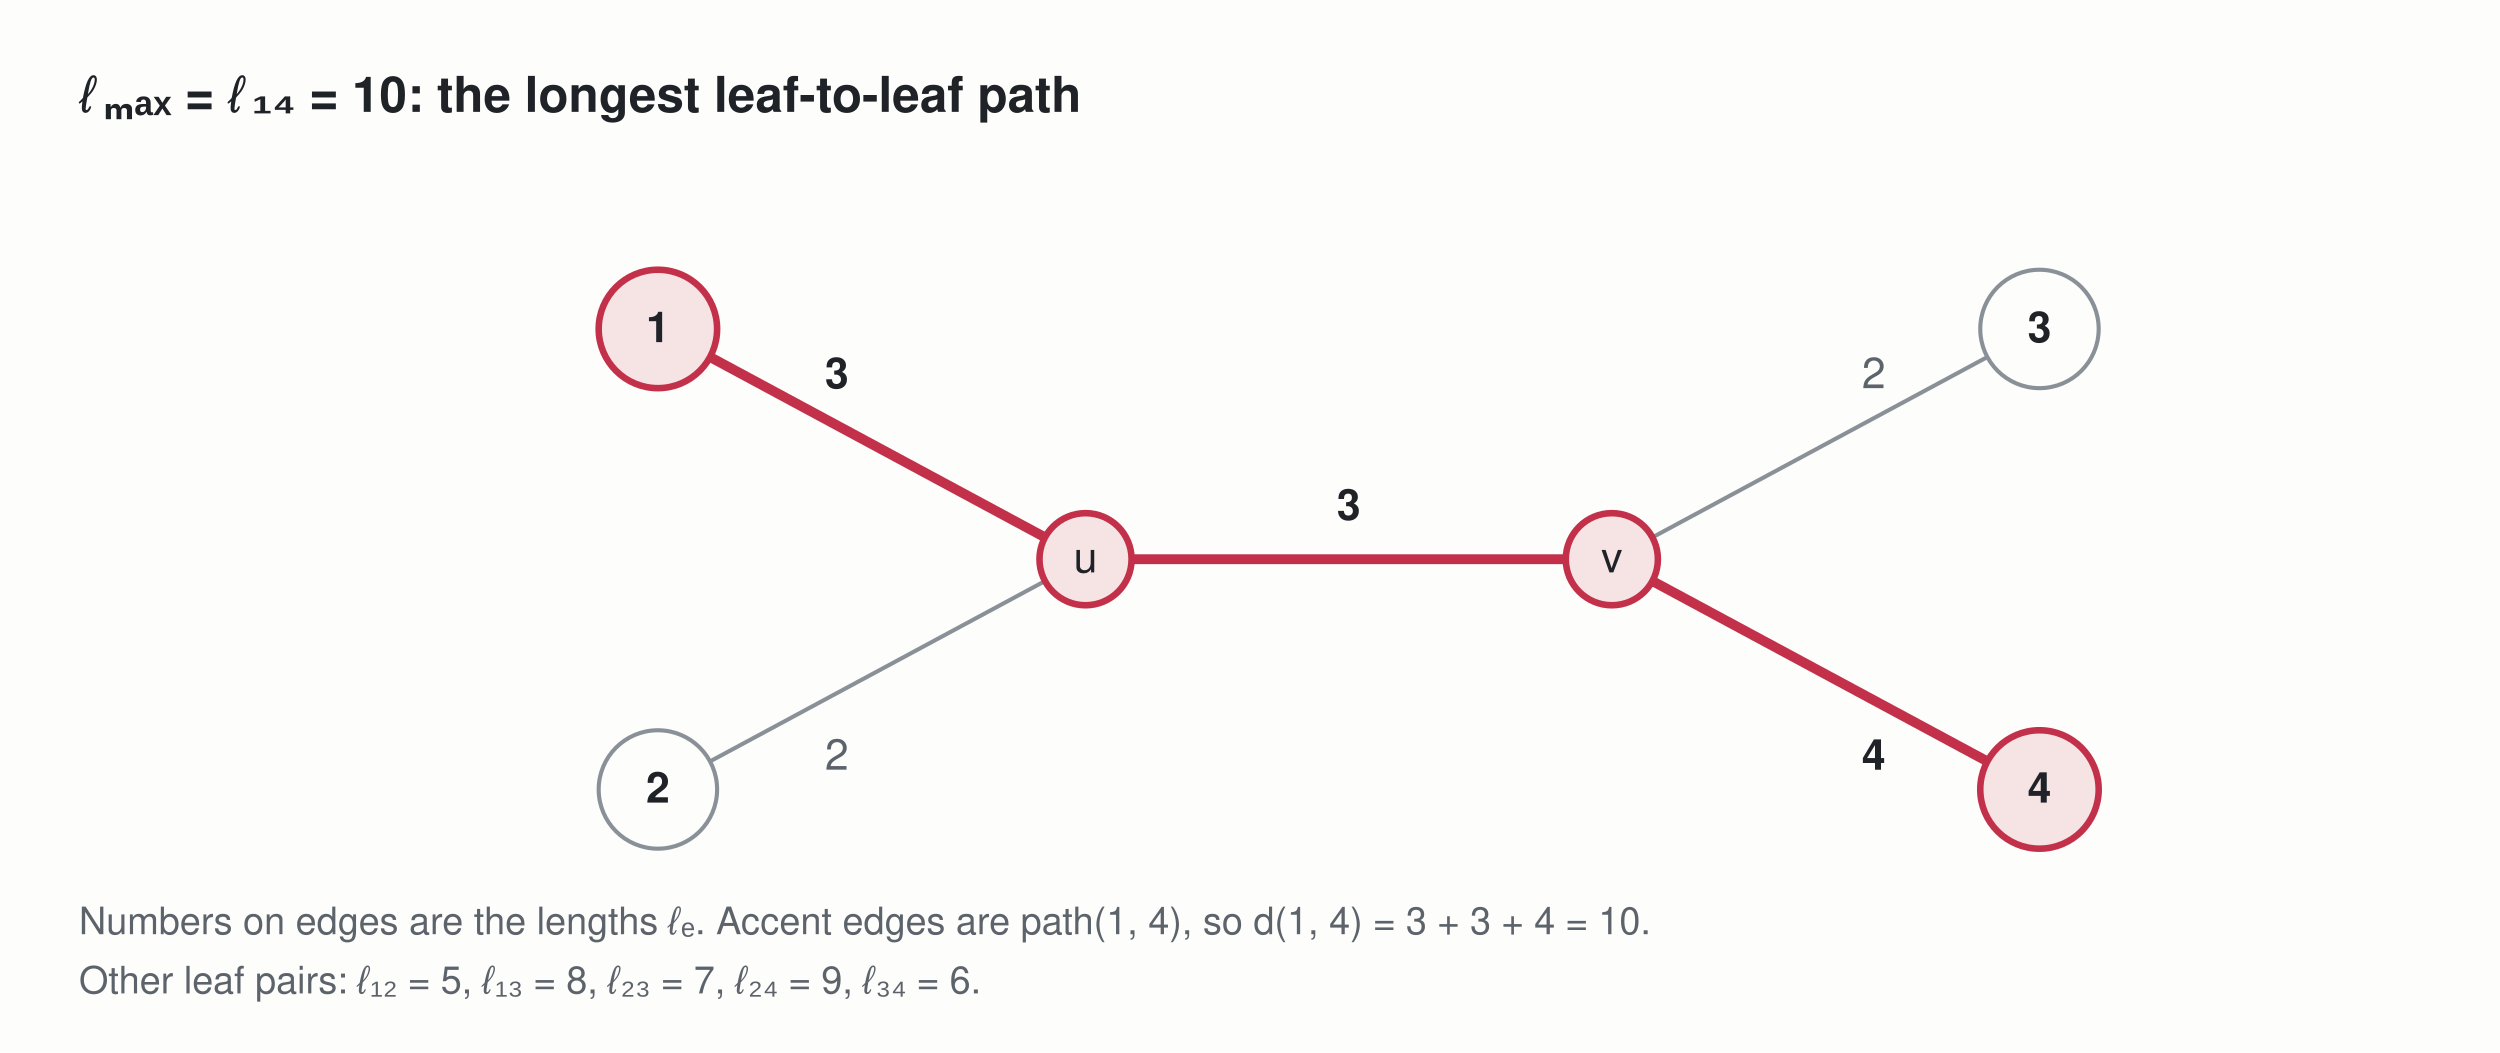
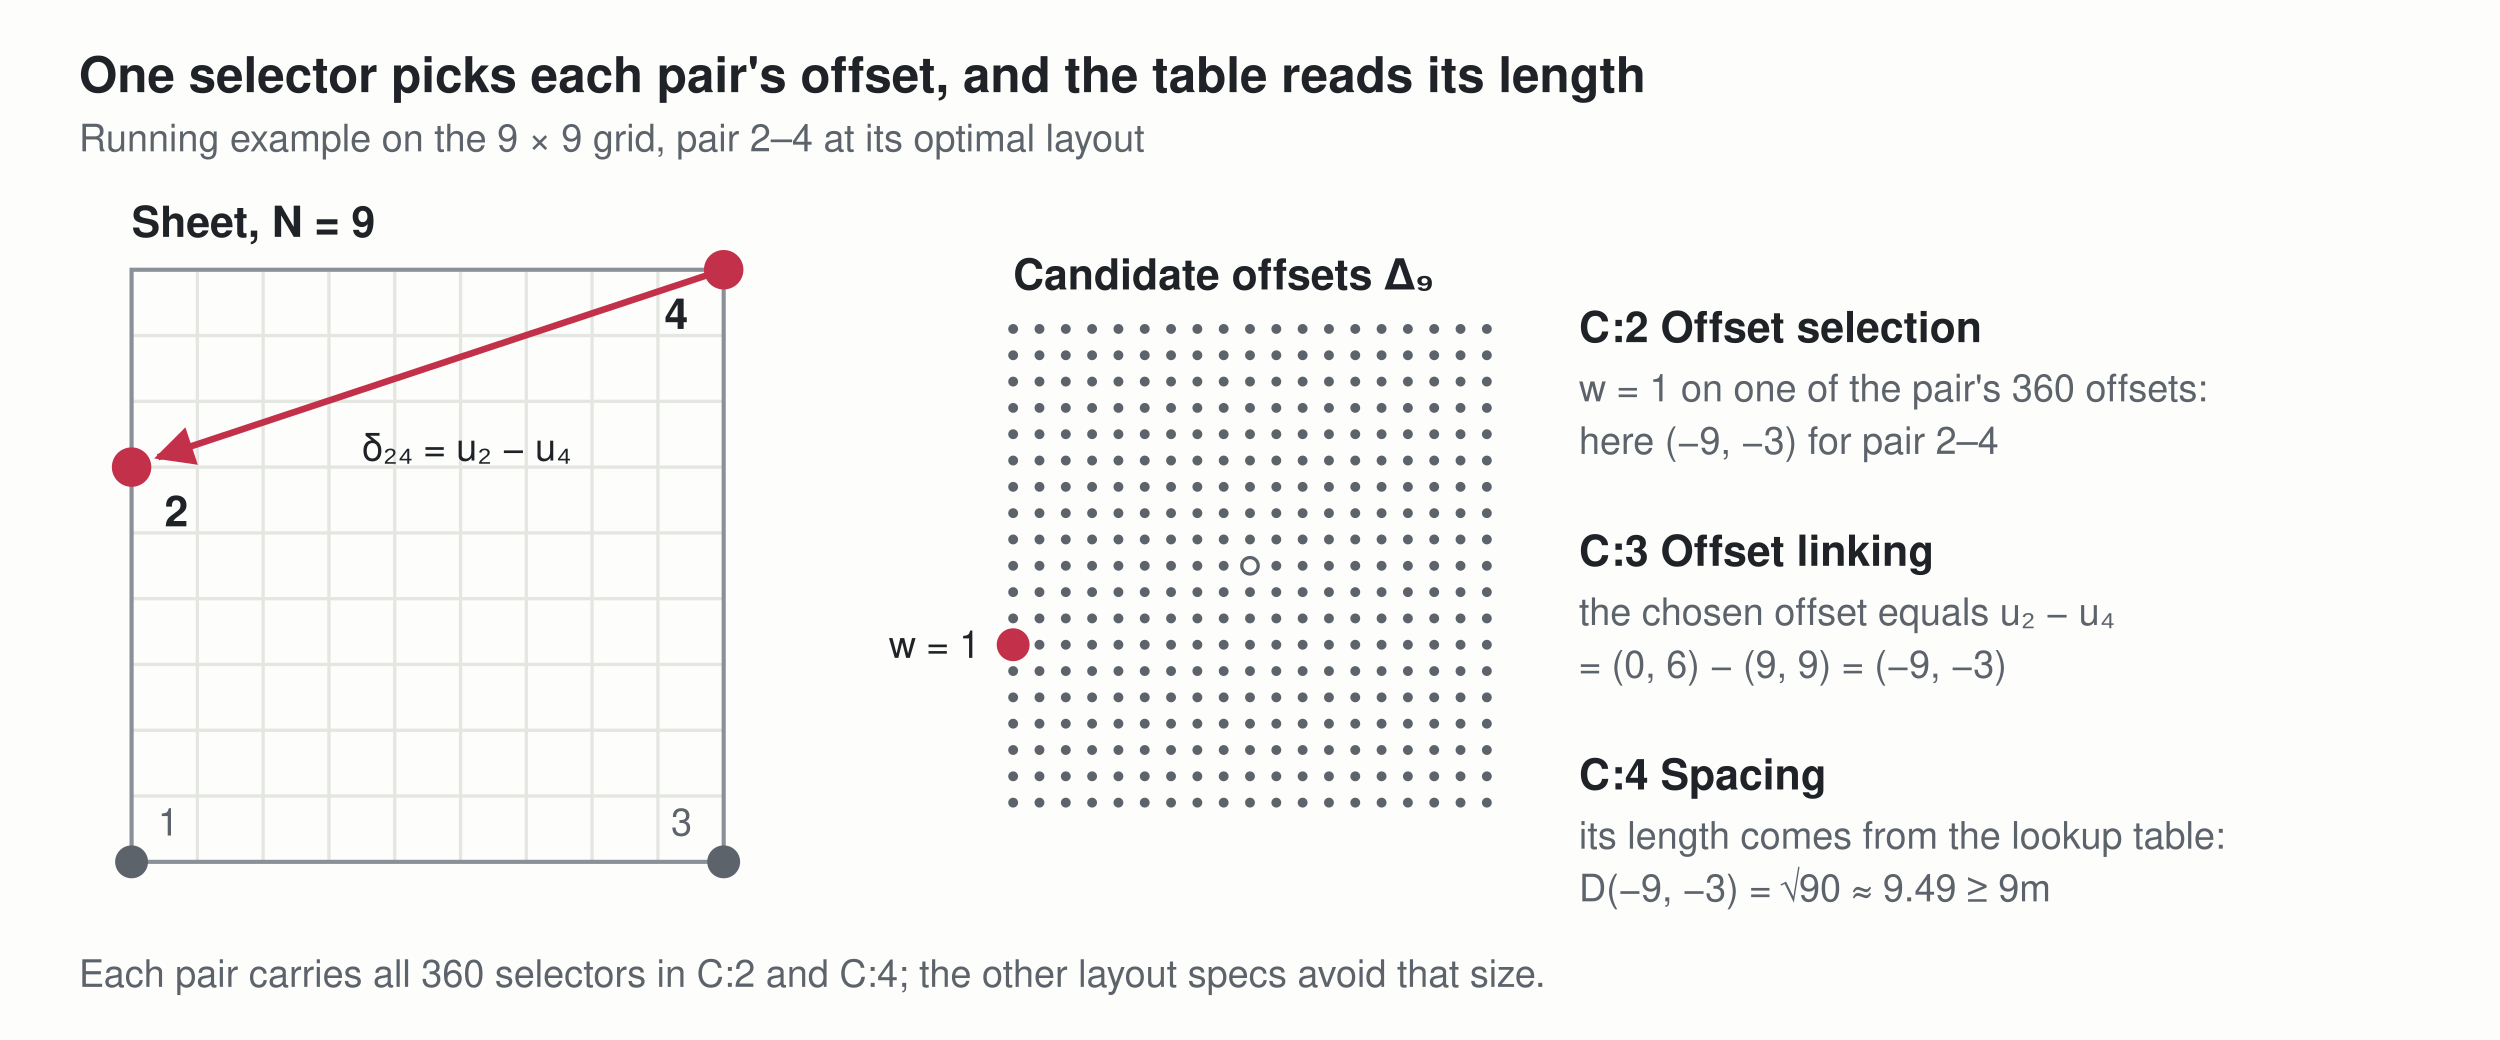
- <svg xmlns="http://www.w3.org/2000/svg" width="760" height="320" font-family="Archivo, -apple-system, system-ui, 'Segoe UI', Helvetica, Arial, sans-serif" viewBox="0 0 760 320" role="img" aria-label="The longest leaf path runs from leaf 1 to leaf 4 and has length 10" font-size="13">
-   <rect x="0" y="0" width="760" height="320" fill="#fdfdfb" />
-   <text data-claude-text-id="title" x="24" y="34" font-size="15" font-weight="600" fill="#1f2328">ℓₘₐₓ = ℓ₁₄ = 10: the longest leaf-to-leaf path</text>
-   <g data-claude-anchor="edges">
-     <line x1="215.848" y1="108.534" x2="317.673" y2="163.363" stroke="#c2304a" stroke-width="3" />
-     <line x1="215.848" y1="231.466" x2="317.673" y2="176.637" stroke="#8a9097" stroke-width="1.25" />
-     <line x1="344" y1="170" x2="476" y2="170" stroke="#c2304a" stroke-width="3" />
-     <line x1="502.327" y1="163.363" x2="604.152" y2="108.534" stroke="#8a9097" stroke-width="1.25" />
-     <line x1="502.327" y1="176.637" x2="604.152" y2="231.466" stroke="#c2304a" stroke-width="3" />
-   </g>
-   <g data-claude-anchor="edge-lengths">
-     <text data-claude-text-id="len-1u" x="258" y="118" text-anchor="end" font-weight="600" fill="#1f2328">3</text>
-     <text data-claude-text-id="len-2u" x="258" y="234" text-anchor="end" fill="#5d636b">2</text>
-     <text data-claude-text-id="len-uv" x="410" y="158" text-anchor="middle" font-weight="600" fill="#1f2328">3</text>
-     <text data-claude-text-id="len-v3" x="566" y="118" fill="#5d636b">2</text>
-     <text data-claude-text-id="len-v4" x="566" y="234" font-weight="600" fill="#1f2328">4</text>
-   </g>
-   <g data-claude-anchor="leaf-1">
-     <circle cx="200" cy="100" r="18" fill="#c2304a" fill-opacity="0.12" stroke="#c2304a" stroke-width="2" />
-     <text data-claude-text-id="leaf-1" x="200" y="104" text-anchor="middle" font-weight="600" fill="#1f2328">1</text>
-   </g>
-   <g data-claude-anchor="leaf-2">
-     <circle cx="200" cy="240" r="18" fill="none" fill-opacity="1" stroke="#8a9097" stroke-width="1.25" />
-     <text data-claude-text-id="leaf-2" x="200" y="244" text-anchor="middle" font-weight="600" fill="#1f2328">2</text>
-   </g>
-   <g data-claude-anchor="vertex-u">
-     <circle cx="330" cy="170" r="14" fill="#c2304a" fill-opacity="0.12" stroke="#c2304a" stroke-width="2" />
-     <text data-claude-text-id="vertex-u" x="330" y="174" text-anchor="middle" fill="#1f2328">u</text>
-   </g>
-   <g data-claude-anchor="vertex-v">
-     <circle cx="490" cy="170" r="14" fill="#c2304a" fill-opacity="0.12" stroke="#c2304a" stroke-width="2" />
-     <text data-claude-text-id="vertex-v" x="490" y="174" text-anchor="middle" fill="#1f2328">v</text>
-   </g>
-   <g data-claude-anchor="leaf-3">
-     <circle cx="620" cy="100" r="18" fill="none" fill-opacity="1" stroke="#8a9097" stroke-width="1.25" />
-     <text data-claude-text-id="leaf-3" x="620" y="104" text-anchor="middle" font-weight="600" fill="#1f2328">3</text>
-   </g>
-   <g data-claude-anchor="leaf-4">
-     <circle cx="620" cy="240" r="18" fill="#c2304a" fill-opacity="0.12" stroke="#c2304a" stroke-width="2" />
-     <text data-claude-text-id="leaf-4" x="620" y="244" text-anchor="middle" font-weight="600" fill="#1f2328">4</text>
-   </g>
-   <text data-claude-text-id="note-path" x="24" y="284" font-size="11.5" fill="#5d636b">Numbers on edges are the lengths ℓₑ. Accent edges are path(1, 4), so d(1, 4) = 3 + 3 + 4 = 10.</text>
-   <text data-claude-text-id="note-others" x="24" y="302" font-size="11.5" fill="#5d636b">Other leaf pairs: ℓ₁₂ = 5, ℓ₁₃ = 8, ℓ₂₃ = 7, ℓ₂₄ = 9, ℓ₃₄ = 6.</text>
+ <svg xmlns="http://www.w3.org/2000/svg" width="760" height="316" font-family="Archivo, -apple-system, system-ui, 'Segoe UI', Helvetica, Arial, sans-serif" viewBox="0 0 760 316" role="img" aria-label="One selector picks the offset of each pair, and the table reads its length" font-size="13">
+   <rect x="0" y="0" width="760" height="316" fill="#fdfdfb" />
+   <defs>
+     <marker id="sel-arrow" viewBox="0 0 10 10" refX="9" refY="5" markerWidth="6" markerHeight="6" orient="auto-start-reverse">
+       <path d="M0 0L10 5L0 10z" fill="#c2304a" />
+     </marker>
+   </defs>
+   <text data-claude-text-id="title" x="24" y="28" font-size="15" font-weight="600" fill="#1f2328">One selector picks each pair's offset, and the table reads its length</text>
+   <text data-claude-text-id="subtitle" x="24" y="46" font-size="11.5" fill="#5d636b">Running example on the 9 × 9 grid, pair 2–4 at its optimal layout</text>
+   <text data-claude-text-id="sheet-title" x="40" y="72" font-weight="600" fill="#1f2328">Sheet, N = 9</text>
+   <g data-claude-anchor="sheet">
+     <line x1="40" y1="262" x2="40" y2="82" stroke="#e3e6e1" />
+     <line x1="60" y1="262" x2="60" y2="82" stroke="#e3e6e1" />
+     <line x1="80" y1="262" x2="80" y2="82" stroke="#e3e6e1" />
+     <line x1="100" y1="262" x2="100" y2="82" stroke="#e3e6e1" />
+     <line x1="120" y1="262" x2="120" y2="82" stroke="#e3e6e1" />
+     <line x1="140" y1="262" x2="140" y2="82" stroke="#e3e6e1" />
+     <line x1="160" y1="262" x2="160" y2="82" stroke="#e3e6e1" />
+     <line x1="180" y1="262" x2="180" y2="82" stroke="#e3e6e1" />
+     <line x1="200" y1="262" x2="200" y2="82" stroke="#e3e6e1" />
+     <line x1="220" y1="262" x2="220" y2="82" stroke="#e3e6e1" />
+     <line x1="40" y1="262" x2="220" y2="262" stroke="#e3e6e1" />
+     <line x1="40" y1="242" x2="220" y2="242" stroke="#e3e6e1" />
+     <line x1="40" y1="222" x2="220" y2="222" stroke="#e3e6e1" />
+     <line x1="40" y1="202" x2="220" y2="202" stroke="#e3e6e1" />
+     <line x1="40" y1="182" x2="220" y2="182" stroke="#e3e6e1" />
+     <line x1="40" y1="162" x2="220" y2="162" stroke="#e3e6e1" />
+     <line x1="40" y1="142" x2="220" y2="142" stroke="#e3e6e1" />
+     <line x1="40" y1="122" x2="220" y2="122" stroke="#e3e6e1" />
+     <line x1="40" y1="102" x2="220" y2="102" stroke="#e3e6e1" />
+     <line x1="40" y1="82" x2="220" y2="82" stroke="#e3e6e1" />
+     <rect x="40" y="82" width="180" height="180" fill="none" stroke="#8a9097" stroke-width="1.25" />
+   </g>
+   <g data-claude-anchor="offset-arrow">
+     <line x1="220" y1="82" x2="48" y2="139" stroke="#c2304a" stroke-width="2" marker-end="url(#sel-arrow)" />
+     <text data-claude-text-id="arrow-label" x="110" y="140" font-size="11.5" fill="#1f2328">δ₂₄ = u₂ − u₄</text>
+   </g>
+   <g data-claude-anchor="leaves">
+     <circle cx="40" cy="262" r="5" fill="#5d636b" />
+     <circle cx="220" cy="262" r="5" fill="#5d636b" />
+     <circle cx="40" cy="142" r="6" fill="#c2304a" />
+     <circle cx="220" cy="82" r="6" fill="#c2304a" />
+     <text data-claude-text-id="leaf-1" x="48" y="254" font-size="11.5" fill="#5d636b">1</text>
+     <text data-claude-text-id="leaf-2" x="50" y="160" font-weight="600" fill="#1f2328">2</text>
+     <text data-claude-text-id="leaf-3" x="204" y="254" font-size="11.5" fill="#5d636b">3</text>
+     <text data-claude-text-id="leaf-4" x="202" y="100" font-weight="600" fill="#1f2328">4</text>
+   </g>
+   <text data-claude-text-id="offsets-title" x="308" y="88" font-weight="600" fill="#1f2328">Candidate offsets Δ₉</text>
+   <g data-claude-anchor="offsets">
+     <circle cx="308" cy="244" r="1.5" fill="#5d636b" />
+     <circle cx="308" cy="236" r="1.5" fill="#5d636b" />
+     <circle cx="308" cy="228" r="1.5" fill="#5d636b" />
+     <circle cx="308" cy="220" r="1.5" fill="#5d636b" />
+     <circle cx="308" cy="212" r="1.5" fill="#5d636b" />
+     <circle cx="308" cy="204" r="1.5" fill="#5d636b" />
+     <circle cx="308" cy="196" r="1.5" fill="#5d636b" />
+     <circle cx="308" cy="188" r="1.5" fill="#5d636b" />
+     <circle cx="308" cy="180" r="1.5" fill="#5d636b" />
+     <circle cx="308" cy="172" r="1.5" fill="#5d636b" />
+     <circle cx="308" cy="164" r="1.5" fill="#5d636b" />
+     <circle cx="308" cy="156" r="1.5" fill="#5d636b" />
+     <circle cx="308" cy="148" r="1.5" fill="#5d636b" />
+     <circle cx="308" cy="140" r="1.5" fill="#5d636b" />
+     <circle cx="308" cy="132" r="1.5" fill="#5d636b" />
+     <circle cx="308" cy="124" r="1.5" fill="#5d636b" />
+     <circle cx="308" cy="116" r="1.5" fill="#5d636b" />
+     <circle cx="308" cy="108" r="1.5" fill="#5d636b" />
+     <circle cx="308" cy="100" r="1.5" fill="#5d636b" />
+     <circle cx="316" cy="244" r="1.5" fill="#5d636b" />
+     <circle cx="316" cy="236" r="1.5" fill="#5d636b" />
+     <circle cx="316" cy="228" r="1.5" fill="#5d636b" />
+     <circle cx="316" cy="220" r="1.5" fill="#5d636b" />
+     <circle cx="316" cy="212" r="1.5" fill="#5d636b" />
+     <circle cx="316" cy="204" r="1.5" fill="#5d636b" />
+     <circle cx="316" cy="196" r="1.5" fill="#5d636b" />
+     <circle cx="316" cy="188" r="1.5" fill="#5d636b" />
+     <circle cx="316" cy="180" r="1.5" fill="#5d636b" />
+     <circle cx="316" cy="172" r="1.5" fill="#5d636b" />
+     <circle cx="316" cy="164" r="1.5" fill="#5d636b" />
+     <circle cx="316" cy="156" r="1.5" fill="#5d636b" />
+     <circle cx="316" cy="148" r="1.5" fill="#5d636b" />
+     <circle cx="316" cy="140" r="1.5" fill="#5d636b" />
+     <circle cx="316" cy="132" r="1.5" fill="#5d636b" />
+     <circle cx="316" cy="124" r="1.5" fill="#5d636b" />
+     <circle cx="316" cy="116" r="1.5" fill="#5d636b" />
+     <circle cx="316" cy="108" r="1.5" fill="#5d636b" />
+     <circle cx="316" cy="100" r="1.5" fill="#5d636b" />
+     <circle cx="324" cy="244" r="1.5" fill="#5d636b" />
+     <circle cx="324" cy="236" r="1.5" fill="#5d636b" />
+     <circle cx="324" cy="228" r="1.5" fill="#5d636b" />
+     <circle cx="324" cy="220" r="1.5" fill="#5d636b" />
+     <circle cx="324" cy="212" r="1.5" fill="#5d636b" />
+     <circle cx="324" cy="204" r="1.5" fill="#5d636b" />
+     <circle cx="324" cy="196" r="1.5" fill="#5d636b" />
+     <circle cx="324" cy="188" r="1.5" fill="#5d636b" />
+     <circle cx="324" cy="180" r="1.5" fill="#5d636b" />
+     <circle cx="324" cy="172" r="1.5" fill="#5d636b" />
+     <circle cx="324" cy="164" r="1.5" fill="#5d636b" />
+     <circle cx="324" cy="156" r="1.5" fill="#5d636b" />
+     <circle cx="324" cy="148" r="1.5" fill="#5d636b" />
+     <circle cx="324" cy="140" r="1.5" fill="#5d636b" />
+     <circle cx="324" cy="132" r="1.5" fill="#5d636b" />
+     <circle cx="324" cy="124" r="1.5" fill="#5d636b" />
+     <circle cx="324" cy="116" r="1.5" fill="#5d636b" />
+     <circle cx="324" cy="108" r="1.5" fill="#5d636b" />
+     <circle cx="324" cy="100" r="1.5" fill="#5d636b" />
+     <circle cx="332" cy="244" r="1.5" fill="#5d636b" />
+     <circle cx="332" cy="236" r="1.5" fill="#5d636b" />
+     <circle cx="332" cy="228" r="1.5" fill="#5d636b" />
+     <circle cx="332" cy="220" r="1.5" fill="#5d636b" />
+     <circle cx="332" cy="212" r="1.5" fill="#5d636b" />
+     <circle cx="332" cy="204" r="1.5" fill="#5d636b" />
+     <circle cx="332" cy="196" r="1.5" fill="#5d636b" />
+     <circle cx="332" cy="188" r="1.5" fill="#5d636b" />
+     <circle cx="332" cy="180" r="1.5" fill="#5d636b" />
+     <circle cx="332" cy="172" r="1.5" fill="#5d636b" />
+     <circle cx="332" cy="164" r="1.5" fill="#5d636b" />
+     <circle cx="332" cy="156" r="1.5" fill="#5d636b" />
+     <circle cx="332" cy="148" r="1.5" fill="#5d636b" />
+     <circle cx="332" cy="140" r="1.5" fill="#5d636b" />
+     <circle cx="332" cy="132" r="1.5" fill="#5d636b" />
+     <circle cx="332" cy="124" r="1.5" fill="#5d636b" />
+     <circle cx="332" cy="116" r="1.5" fill="#5d636b" />
+     <circle cx="332" cy="108" r="1.5" fill="#5d636b" />
+     <circle cx="332" cy="100" r="1.5" fill="#5d636b" />
+     <circle cx="340" cy="244" r="1.5" fill="#5d636b" />
+     <circle cx="340" cy="236" r="1.5" fill="#5d636b" />
+     <circle cx="340" cy="228" r="1.5" fill="#5d636b" />
+     <circle cx="340" cy="220" r="1.5" fill="#5d636b" />
+     <circle cx="340" cy="212" r="1.5" fill="#5d636b" />
+     <circle cx="340" cy="204" r="1.5" fill="#5d636b" />
+     <circle cx="340" cy="196" r="1.5" fill="#5d636b" />
+     <circle cx="340" cy="188" r="1.5" fill="#5d636b" />
+     <circle cx="340" cy="180" r="1.5" fill="#5d636b" />
+     <circle cx="340" cy="172" r="1.5" fill="#5d636b" />
+     <circle cx="340" cy="164" r="1.5" fill="#5d636b" />
+     <circle cx="340" cy="156" r="1.5" fill="#5d636b" />
+     <circle cx="340" cy="148" r="1.5" fill="#5d636b" />
+     <circle cx="340" cy="140" r="1.5" fill="#5d636b" />
+     <circle cx="340" cy="132" r="1.5" fill="#5d636b" />
+     <circle cx="340" cy="124" r="1.5" fill="#5d636b" />
+     <circle cx="340" cy="116" r="1.5" fill="#5d636b" />
+     <circle cx="340" cy="108" r="1.5" fill="#5d636b" />
+     <circle cx="340" cy="100" r="1.5" fill="#5d636b" />
+     <circle cx="348" cy="244" r="1.5" fill="#5d636b" />
+     <circle cx="348" cy="236" r="1.5" fill="#5d636b" />
+     <circle cx="348" cy="228" r="1.5" fill="#5d636b" />
+     <circle cx="348" cy="220" r="1.5" fill="#5d636b" />
+     <circle cx="348" cy="212" r="1.5" fill="#5d636b" />
+     <circle cx="348" cy="204" r="1.5" fill="#5d636b" />
+     <circle cx="348" cy="196" r="1.5" fill="#5d636b" />
+     <circle cx="348" cy="188" r="1.5" fill="#5d636b" />
+     <circle cx="348" cy="180" r="1.5" fill="#5d636b" />
+     <circle cx="348" cy="172" r="1.5" fill="#5d636b" />
+     <circle cx="348" cy="164" r="1.5" fill="#5d636b" />
+     <circle cx="348" cy="156" r="1.5" fill="#5d636b" />
+     <circle cx="348" cy="148" r="1.5" fill="#5d636b" />
+     <circle cx="348" cy="140" r="1.5" fill="#5d636b" />
+     <circle cx="348" cy="132" r="1.5" fill="#5d636b" />
+     <circle cx="348" cy="124" r="1.5" fill="#5d636b" />
+     <circle cx="348" cy="116" r="1.5" fill="#5d636b" />
+     <circle cx="348" cy="108" r="1.5" fill="#5d636b" />
+     <circle cx="348" cy="100" r="1.5" fill="#5d636b" />
+     <circle cx="356" cy="244" r="1.5" fill="#5d636b" />
+     <circle cx="356" cy="236" r="1.5" fill="#5d636b" />
+     <circle cx="356" cy="228" r="1.5" fill="#5d636b" />
+     <circle cx="356" cy="220" r="1.5" fill="#5d636b" />
+     <circle cx="356" cy="212" r="1.5" fill="#5d636b" />
+     <circle cx="356" cy="204" r="1.5" fill="#5d636b" />
+     <circle cx="356" cy="196" r="1.5" fill="#5d636b" />
+     <circle cx="356" cy="188" r="1.5" fill="#5d636b" />
+     <circle cx="356" cy="180" r="1.5" fill="#5d636b" />
+     <circle cx="356" cy="172" r="1.5" fill="#5d636b" />
+     <circle cx="356" cy="164" r="1.5" fill="#5d636b" />
+     <circle cx="356" cy="156" r="1.5" fill="#5d636b" />
+     <circle cx="356" cy="148" r="1.5" fill="#5d636b" />
+     <circle cx="356" cy="140" r="1.5" fill="#5d636b" />
+     <circle cx="356" cy="132" r="1.5" fill="#5d636b" />
+     <circle cx="356" cy="124" r="1.5" fill="#5d636b" />
+     <circle cx="356" cy="116" r="1.5" fill="#5d636b" />
+     <circle cx="356" cy="108" r="1.5" fill="#5d636b" />
+     <circle cx="356" cy="100" r="1.5" fill="#5d636b" />
+     <circle cx="364" cy="244" r="1.5" fill="#5d636b" />
+     <circle cx="364" cy="236" r="1.5" fill="#5d636b" />
+     <circle cx="364" cy="228" r="1.5" fill="#5d636b" />
+     <circle cx="364" cy="220" r="1.5" fill="#5d636b" />
+     <circle cx="364" cy="212" r="1.5" fill="#5d636b" />
+     <circle cx="364" cy="204" r="1.5" fill="#5d636b" />
+     <circle cx="364" cy="196" r="1.5" fill="#5d636b" />
+     <circle cx="364" cy="188" r="1.5" fill="#5d636b" />
+     <circle cx="364" cy="180" r="1.5" fill="#5d636b" />
+     <circle cx="364" cy="172" r="1.5" fill="#5d636b" />
+     <circle cx="364" cy="164" r="1.5" fill="#5d636b" />
+     <circle cx="364" cy="156" r="1.5" fill="#5d636b" />
+     <circle cx="364" cy="148" r="1.5" fill="#5d636b" />
+     <circle cx="364" cy="140" r="1.5" fill="#5d636b" />
+     <circle cx="364" cy="132" r="1.5" fill="#5d636b" />
+     <circle cx="364" cy="124" r="1.5" fill="#5d636b" />
+     <circle cx="364" cy="116" r="1.5" fill="#5d636b" />
+     <circle cx="364" cy="108" r="1.5" fill="#5d636b" />
+     <circle cx="364" cy="100" r="1.5" fill="#5d636b" />
+     <circle cx="372" cy="244" r="1.5" fill="#5d636b" />
+     <circle cx="372" cy="236" r="1.5" fill="#5d636b" />
+     <circle cx="372" cy="228" r="1.5" fill="#5d636b" />
+     <circle cx="372" cy="220" r="1.5" fill="#5d636b" />
+     <circle cx="372" cy="212" r="1.5" fill="#5d636b" />
+     <circle cx="372" cy="204" r="1.5" fill="#5d636b" />
+     <circle cx="372" cy="196" r="1.5" fill="#5d636b" />
+     <circle cx="372" cy="188" r="1.5" fill="#5d636b" />
+     <circle cx="372" cy="180" r="1.5" fill="#5d636b" />
+     <circle cx="372" cy="172" r="1.5" fill="#5d636b" />
+     <circle cx="372" cy="164" r="1.5" fill="#5d636b" />
+     <circle cx="372" cy="156" r="1.5" fill="#5d636b" />
+     <circle cx="372" cy="148" r="1.5" fill="#5d636b" />
+     <circle cx="372" cy="140" r="1.5" fill="#5d636b" />
+     <circle cx="372" cy="132" r="1.5" fill="#5d636b" />
+     <circle cx="372" cy="124" r="1.5" fill="#5d636b" />
+     <circle cx="372" cy="116" r="1.5" fill="#5d636b" />
+     <circle cx="372" cy="108" r="1.5" fill="#5d636b" />
+     <circle cx="372" cy="100" r="1.5" fill="#5d636b" />
+     <circle cx="380" cy="244" r="1.5" fill="#5d636b" />
+     <circle cx="380" cy="236" r="1.5" fill="#5d636b" />
+     <circle cx="380" cy="228" r="1.5" fill="#5d636b" />
+     <circle cx="380" cy="220" r="1.5" fill="#5d636b" />
+     <circle cx="380" cy="212" r="1.5" fill="#5d636b" />
+     <circle cx="380" cy="204" r="1.5" fill="#5d636b" />
+     <circle cx="380" cy="196" r="1.5" fill="#5d636b" />
+     <circle cx="380" cy="188" r="1.5" fill="#5d636b" />
+     <circle cx="380" cy="180" r="1.5" fill="#5d636b" />
+     <circle cx="380" cy="172" r="2.5" fill="none" stroke="#5d636b" stroke-width="1" />
+     <circle cx="380" cy="164" r="1.5" fill="#5d636b" />
+     <circle cx="380" cy="156" r="1.5" fill="#5d636b" />
+     <circle cx="380" cy="148" r="1.5" fill="#5d636b" />
+     <circle cx="380" cy="140" r="1.5" fill="#5d636b" />
+     <circle cx="380" cy="132" r="1.5" fill="#5d636b" />
+     <circle cx="380" cy="124" r="1.5" fill="#5d636b" />
+     <circle cx="380" cy="116" r="1.5" fill="#5d636b" />
+     <circle cx="380" cy="108" r="1.5" fill="#5d636b" />
+     <circle cx="380" cy="100" r="1.5" fill="#5d636b" />
+     <circle cx="388" cy="244" r="1.5" fill="#5d636b" />
+     <circle cx="388" cy="236" r="1.5" fill="#5d636b" />
+     <circle cx="388" cy="228" r="1.5" fill="#5d636b" />
+     <circle cx="388" cy="220" r="1.5" fill="#5d636b" />
+     <circle cx="388" cy="212" r="1.5" fill="#5d636b" />
+     <circle cx="388" cy="204" r="1.5" fill="#5d636b" />
+     <circle cx="388" cy="196" r="1.5" fill="#5d636b" />
+     <circle cx="388" cy="188" r="1.5" fill="#5d636b" />
+     <circle cx="388" cy="180" r="1.5" fill="#5d636b" />
+     <circle cx="388" cy="172" r="1.5" fill="#5d636b" />
+     <circle cx="388" cy="164" r="1.5" fill="#5d636b" />
+     <circle cx="388" cy="156" r="1.5" fill="#5d636b" />
+     <circle cx="388" cy="148" r="1.5" fill="#5d636b" />
+     <circle cx="388" cy="140" r="1.5" fill="#5d636b" />
+     <circle cx="388" cy="132" r="1.5" fill="#5d636b" />
+     <circle cx="388" cy="124" r="1.5" fill="#5d636b" />
+     <circle cx="388" cy="116" r="1.5" fill="#5d636b" />
+     <circle cx="388" cy="108" r="1.5" fill="#5d636b" />
+     <circle cx="388" cy="100" r="1.5" fill="#5d636b" />
+     <circle cx="396" cy="244" r="1.5" fill="#5d636b" />
+     <circle cx="396" cy="236" r="1.5" fill="#5d636b" />
+     <circle cx="396" cy="228" r="1.5" fill="#5d636b" />
+     <circle cx="396" cy="220" r="1.5" fill="#5d636b" />
+     <circle cx="396" cy="212" r="1.5" fill="#5d636b" />
+     <circle cx="396" cy="204" r="1.5" fill="#5d636b" />
+     <circle cx="396" cy="196" r="1.5" fill="#5d636b" />
+     <circle cx="396" cy="188" r="1.5" fill="#5d636b" />
+     <circle cx="396" cy="180" r="1.5" fill="#5d636b" />
+     <circle cx="396" cy="172" r="1.5" fill="#5d636b" />
+     <circle cx="396" cy="164" r="1.5" fill="#5d636b" />
+     <circle cx="396" cy="156" r="1.5" fill="#5d636b" />
+     <circle cx="396" cy="148" r="1.5" fill="#5d636b" />
+     <circle cx="396" cy="140" r="1.5" fill="#5d636b" />
+     <circle cx="396" cy="132" r="1.5" fill="#5d636b" />
+     <circle cx="396" cy="124" r="1.5" fill="#5d636b" />
+     <circle cx="396" cy="116" r="1.5" fill="#5d636b" />
+     <circle cx="396" cy="108" r="1.5" fill="#5d636b" />
+     <circle cx="396" cy="100" r="1.5" fill="#5d636b" />
+     <circle cx="404" cy="244" r="1.5" fill="#5d636b" />
+     <circle cx="404" cy="236" r="1.5" fill="#5d636b" />
+     <circle cx="404" cy="228" r="1.5" fill="#5d636b" />
+     <circle cx="404" cy="220" r="1.5" fill="#5d636b" />
+     <circle cx="404" cy="212" r="1.5" fill="#5d636b" />
+     <circle cx="404" cy="204" r="1.5" fill="#5d636b" />
+     <circle cx="404" cy="196" r="1.5" fill="#5d636b" />
+     <circle cx="404" cy="188" r="1.5" fill="#5d636b" />
+     <circle cx="404" cy="180" r="1.5" fill="#5d636b" />
+     <circle cx="404" cy="172" r="1.5" fill="#5d636b" />
+     <circle cx="404" cy="164" r="1.5" fill="#5d636b" />
+     <circle cx="404" cy="156" r="1.5" fill="#5d636b" />
+     <circle cx="404" cy="148" r="1.5" fill="#5d636b" />
+     <circle cx="404" cy="140" r="1.5" fill="#5d636b" />
+     <circle cx="404" cy="132" r="1.5" fill="#5d636b" />
+     <circle cx="404" cy="124" r="1.5" fill="#5d636b" />
+     <circle cx="404" cy="116" r="1.5" fill="#5d636b" />
+     <circle cx="404" cy="108" r="1.5" fill="#5d636b" />
+     <circle cx="404" cy="100" r="1.5" fill="#5d636b" />
+     <circle cx="412" cy="244" r="1.5" fill="#5d636b" />
+     <circle cx="412" cy="236" r="1.5" fill="#5d636b" />
+     <circle cx="412" cy="228" r="1.5" fill="#5d636b" />
+     <circle cx="412" cy="220" r="1.5" fill="#5d636b" />
+     <circle cx="412" cy="212" r="1.5" fill="#5d636b" />
+     <circle cx="412" cy="204" r="1.5" fill="#5d636b" />
+     <circle cx="412" cy="196" r="1.5" fill="#5d636b" />
+     <circle cx="412" cy="188" r="1.5" fill="#5d636b" />
+     <circle cx="412" cy="180" r="1.5" fill="#5d636b" />
+     <circle cx="412" cy="172" r="1.5" fill="#5d636b" />
+     <circle cx="412" cy="164" r="1.5" fill="#5d636b" />
+     <circle cx="412" cy="156" r="1.5" fill="#5d636b" />
+     <circle cx="412" cy="148" r="1.5" fill="#5d636b" />
+     <circle cx="412" cy="140" r="1.5" fill="#5d636b" />
+     <circle cx="412" cy="132" r="1.5" fill="#5d636b" />
+     <circle cx="412" cy="124" r="1.5" fill="#5d636b" />
+     <circle cx="412" cy="116" r="1.5" fill="#5d636b" />
+     <circle cx="412" cy="108" r="1.5" fill="#5d636b" />
+     <circle cx="412" cy="100" r="1.5" fill="#5d636b" />
+     <circle cx="420" cy="244" r="1.5" fill="#5d636b" />
+     <circle cx="420" cy="236" r="1.5" fill="#5d636b" />
+     <circle cx="420" cy="228" r="1.5" fill="#5d636b" />
+     <circle cx="420" cy="220" r="1.5" fill="#5d636b" />
+     <circle cx="420" cy="212" r="1.5" fill="#5d636b" />
+     <circle cx="420" cy="204" r="1.5" fill="#5d636b" />
+     <circle cx="420" cy="196" r="1.5" fill="#5d636b" />
+     <circle cx="420" cy="188" r="1.5" fill="#5d636b" />
+     <circle cx="420" cy="180" r="1.5" fill="#5d636b" />
+     <circle cx="420" cy="172" r="1.5" fill="#5d636b" />
+     <circle cx="420" cy="164" r="1.5" fill="#5d636b" />
+     <circle cx="420" cy="156" r="1.5" fill="#5d636b" />
+     <circle cx="420" cy="148" r="1.5" fill="#5d636b" />
+     <circle cx="420" cy="140" r="1.5" fill="#5d636b" />
+     <circle cx="420" cy="132" r="1.5" fill="#5d636b" />
+     <circle cx="420" cy="124" r="1.5" fill="#5d636b" />
+     <circle cx="420" cy="116" r="1.5" fill="#5d636b" />
+     <circle cx="420" cy="108" r="1.5" fill="#5d636b" />
+     <circle cx="420" cy="100" r="1.5" fill="#5d636b" />
+     <circle cx="428" cy="244" r="1.5" fill="#5d636b" />
+     <circle cx="428" cy="236" r="1.5" fill="#5d636b" />
+     <circle cx="428" cy="228" r="1.5" fill="#5d636b" />
+     <circle cx="428" cy="220" r="1.5" fill="#5d636b" />
+     <circle cx="428" cy="212" r="1.5" fill="#5d636b" />
+     <circle cx="428" cy="204" r="1.5" fill="#5d636b" />
+     <circle cx="428" cy="196" r="1.5" fill="#5d636b" />
+     <circle cx="428" cy="188" r="1.5" fill="#5d636b" />
+     <circle cx="428" cy="180" r="1.5" fill="#5d636b" />
+     <circle cx="428" cy="172" r="1.5" fill="#5d636b" />
+     <circle cx="428" cy="164" r="1.5" fill="#5d636b" />
+     <circle cx="428" cy="156" r="1.5" fill="#5d636b" />
+     <circle cx="428" cy="148" r="1.5" fill="#5d636b" />
+     <circle cx="428" cy="140" r="1.5" fill="#5d636b" />
+     <circle cx="428" cy="132" r="1.5" fill="#5d636b" />
+     <circle cx="428" cy="124" r="1.5" fill="#5d636b" />
+     <circle cx="428" cy="116" r="1.5" fill="#5d636b" />
+     <circle cx="428" cy="108" r="1.5" fill="#5d636b" />
+     <circle cx="428" cy="100" r="1.5" fill="#5d636b" />
+     <circle cx="436" cy="244" r="1.5" fill="#5d636b" />
+     <circle cx="436" cy="236" r="1.5" fill="#5d636b" />
+     <circle cx="436" cy="228" r="1.5" fill="#5d636b" />
+     <circle cx="436" cy="220" r="1.5" fill="#5d636b" />
+     <circle cx="436" cy="212" r="1.5" fill="#5d636b" />
+     <circle cx="436" cy="204" r="1.5" fill="#5d636b" />
+     <circle cx="436" cy="196" r="1.5" fill="#5d636b" />
+     <circle cx="436" cy="188" r="1.5" fill="#5d636b" />
+     <circle cx="436" cy="180" r="1.5" fill="#5d636b" />
+     <circle cx="436" cy="172" r="1.5" fill="#5d636b" />
+     <circle cx="436" cy="164" r="1.5" fill="#5d636b" />
+     <circle cx="436" cy="156" r="1.5" fill="#5d636b" />
+     <circle cx="436" cy="148" r="1.5" fill="#5d636b" />
+     <circle cx="436" cy="140" r="1.5" fill="#5d636b" />
+     <circle cx="436" cy="132" r="1.5" fill="#5d636b" />
+     <circle cx="436" cy="124" r="1.5" fill="#5d636b" />
+     <circle cx="436" cy="116" r="1.5" fill="#5d636b" />
+     <circle cx="436" cy="108" r="1.5" fill="#5d636b" />
+     <circle cx="436" cy="100" r="1.5" fill="#5d636b" />
+     <circle cx="444" cy="244" r="1.5" fill="#5d636b" />
+     <circle cx="444" cy="236" r="1.5" fill="#5d636b" />
+     <circle cx="444" cy="228" r="1.5" fill="#5d636b" />
+     <circle cx="444" cy="220" r="1.5" fill="#5d636b" />
+     <circle cx="444" cy="212" r="1.5" fill="#5d636b" />
+     <circle cx="444" cy="204" r="1.5" fill="#5d636b" />
+     <circle cx="444" cy="196" r="1.5" fill="#5d636b" />
+     <circle cx="444" cy="188" r="1.5" fill="#5d636b" />
+     <circle cx="444" cy="180" r="1.5" fill="#5d636b" />
+     <circle cx="444" cy="172" r="1.5" fill="#5d636b" />
+     <circle cx="444" cy="164" r="1.5" fill="#5d636b" />
+     <circle cx="444" cy="156" r="1.5" fill="#5d636b" />
+     <circle cx="444" cy="148" r="1.5" fill="#5d636b" />
+     <circle cx="444" cy="140" r="1.5" fill="#5d636b" />
+     <circle cx="444" cy="132" r="1.5" fill="#5d636b" />
+     <circle cx="444" cy="124" r="1.5" fill="#5d636b" />
+     <circle cx="444" cy="116" r="1.5" fill="#5d636b" />
+     <circle cx="444" cy="108" r="1.5" fill="#5d636b" />
+     <circle cx="444" cy="100" r="1.5" fill="#5d636b" />
+     <circle cx="452" cy="244" r="1.5" fill="#5d636b" />
+     <circle cx="452" cy="236" r="1.5" fill="#5d636b" />
+     <circle cx="452" cy="228" r="1.5" fill="#5d636b" />
+     <circle cx="452" cy="220" r="1.5" fill="#5d636b" />
+     <circle cx="452" cy="212" r="1.5" fill="#5d636b" />
+     <circle cx="452" cy="204" r="1.5" fill="#5d636b" />
+     <circle cx="452" cy="196" r="1.5" fill="#5d636b" />
+     <circle cx="452" cy="188" r="1.5" fill="#5d636b" />
+     <circle cx="452" cy="180" r="1.5" fill="#5d636b" />
+     <circle cx="452" cy="172" r="1.5" fill="#5d636b" />
+     <circle cx="452" cy="164" r="1.5" fill="#5d636b" />
+     <circle cx="452" cy="156" r="1.5" fill="#5d636b" />
+     <circle cx="452" cy="148" r="1.5" fill="#5d636b" />
+     <circle cx="452" cy="140" r="1.5" fill="#5d636b" />
+     <circle cx="452" cy="132" r="1.5" fill="#5d636b" />
+     <circle cx="452" cy="124" r="1.5" fill="#5d636b" />
+     <circle cx="452" cy="116" r="1.5" fill="#5d636b" />
+     <circle cx="452" cy="108" r="1.5" fill="#5d636b" />
+     <circle cx="452" cy="100" r="1.5" fill="#5d636b" />
+     <circle cx="308" cy="196" r="5" fill="#c2304a" />
+     <text data-claude-text-id="chosen-label" x="298" y="200" text-anchor="end" font-size="11.5" fill="#1f2328">w = 1</text>
+   </g>
+   <g data-claude-anchor="c2">
+     <text data-claude-text-id="c2-name" x="480" y="104" font-weight="600" fill="#1f2328">C:2 Offset selection</text>
+     <text data-claude-text-id="c2-a" x="480" y="122" font-size="11.5" fill="#5d636b">w = 1 on one of the pair's 360 offsets:</text>
+     <text data-claude-text-id="c2-b" x="480" y="138" font-size="11.5" fill="#5d636b">here (−9, −3) for pair 2–4</text>
+   </g>
+   <g data-claude-anchor="c3">
+     <text data-claude-text-id="c3-name" x="480" y="172" font-weight="600" fill="#1f2328">C:3 Offset linking</text>
+     <text data-claude-text-id="c3-a" x="480" y="190" font-size="11.5" fill="#5d636b">the chosen offset equals u₂ − u₄</text>
+     <text data-claude-text-id="c3-b" x="480" y="206" font-size="11.5" fill="#5d636b">= (0, 6) − (9, 9) = (−9, −3)</text>
+   </g>
+   <g data-claude-anchor="c4">
+     <text data-claude-text-id="c4-name" x="480" y="240" font-weight="600" fill="#1f2328">C:4 Spacing</text>
+     <text data-claude-text-id="c4-a" x="480" y="258" font-size="11.5" fill="#5d636b">its length comes from the lookup table:</text>
+     <text data-claude-text-id="c4-b" x="480" y="274" font-size="11.5" fill="#5d636b">D(−9, −3) = √90 ≈ 9.49 ≥ 9m</text>
+   </g>
+   <text data-claude-text-id="note" x="24" y="300" font-size="11.5" fill="#5d636b">Each pair carries all 360 selectors in C:2 and C:4; the other layout specs avoid that size.</text>
</svg>
